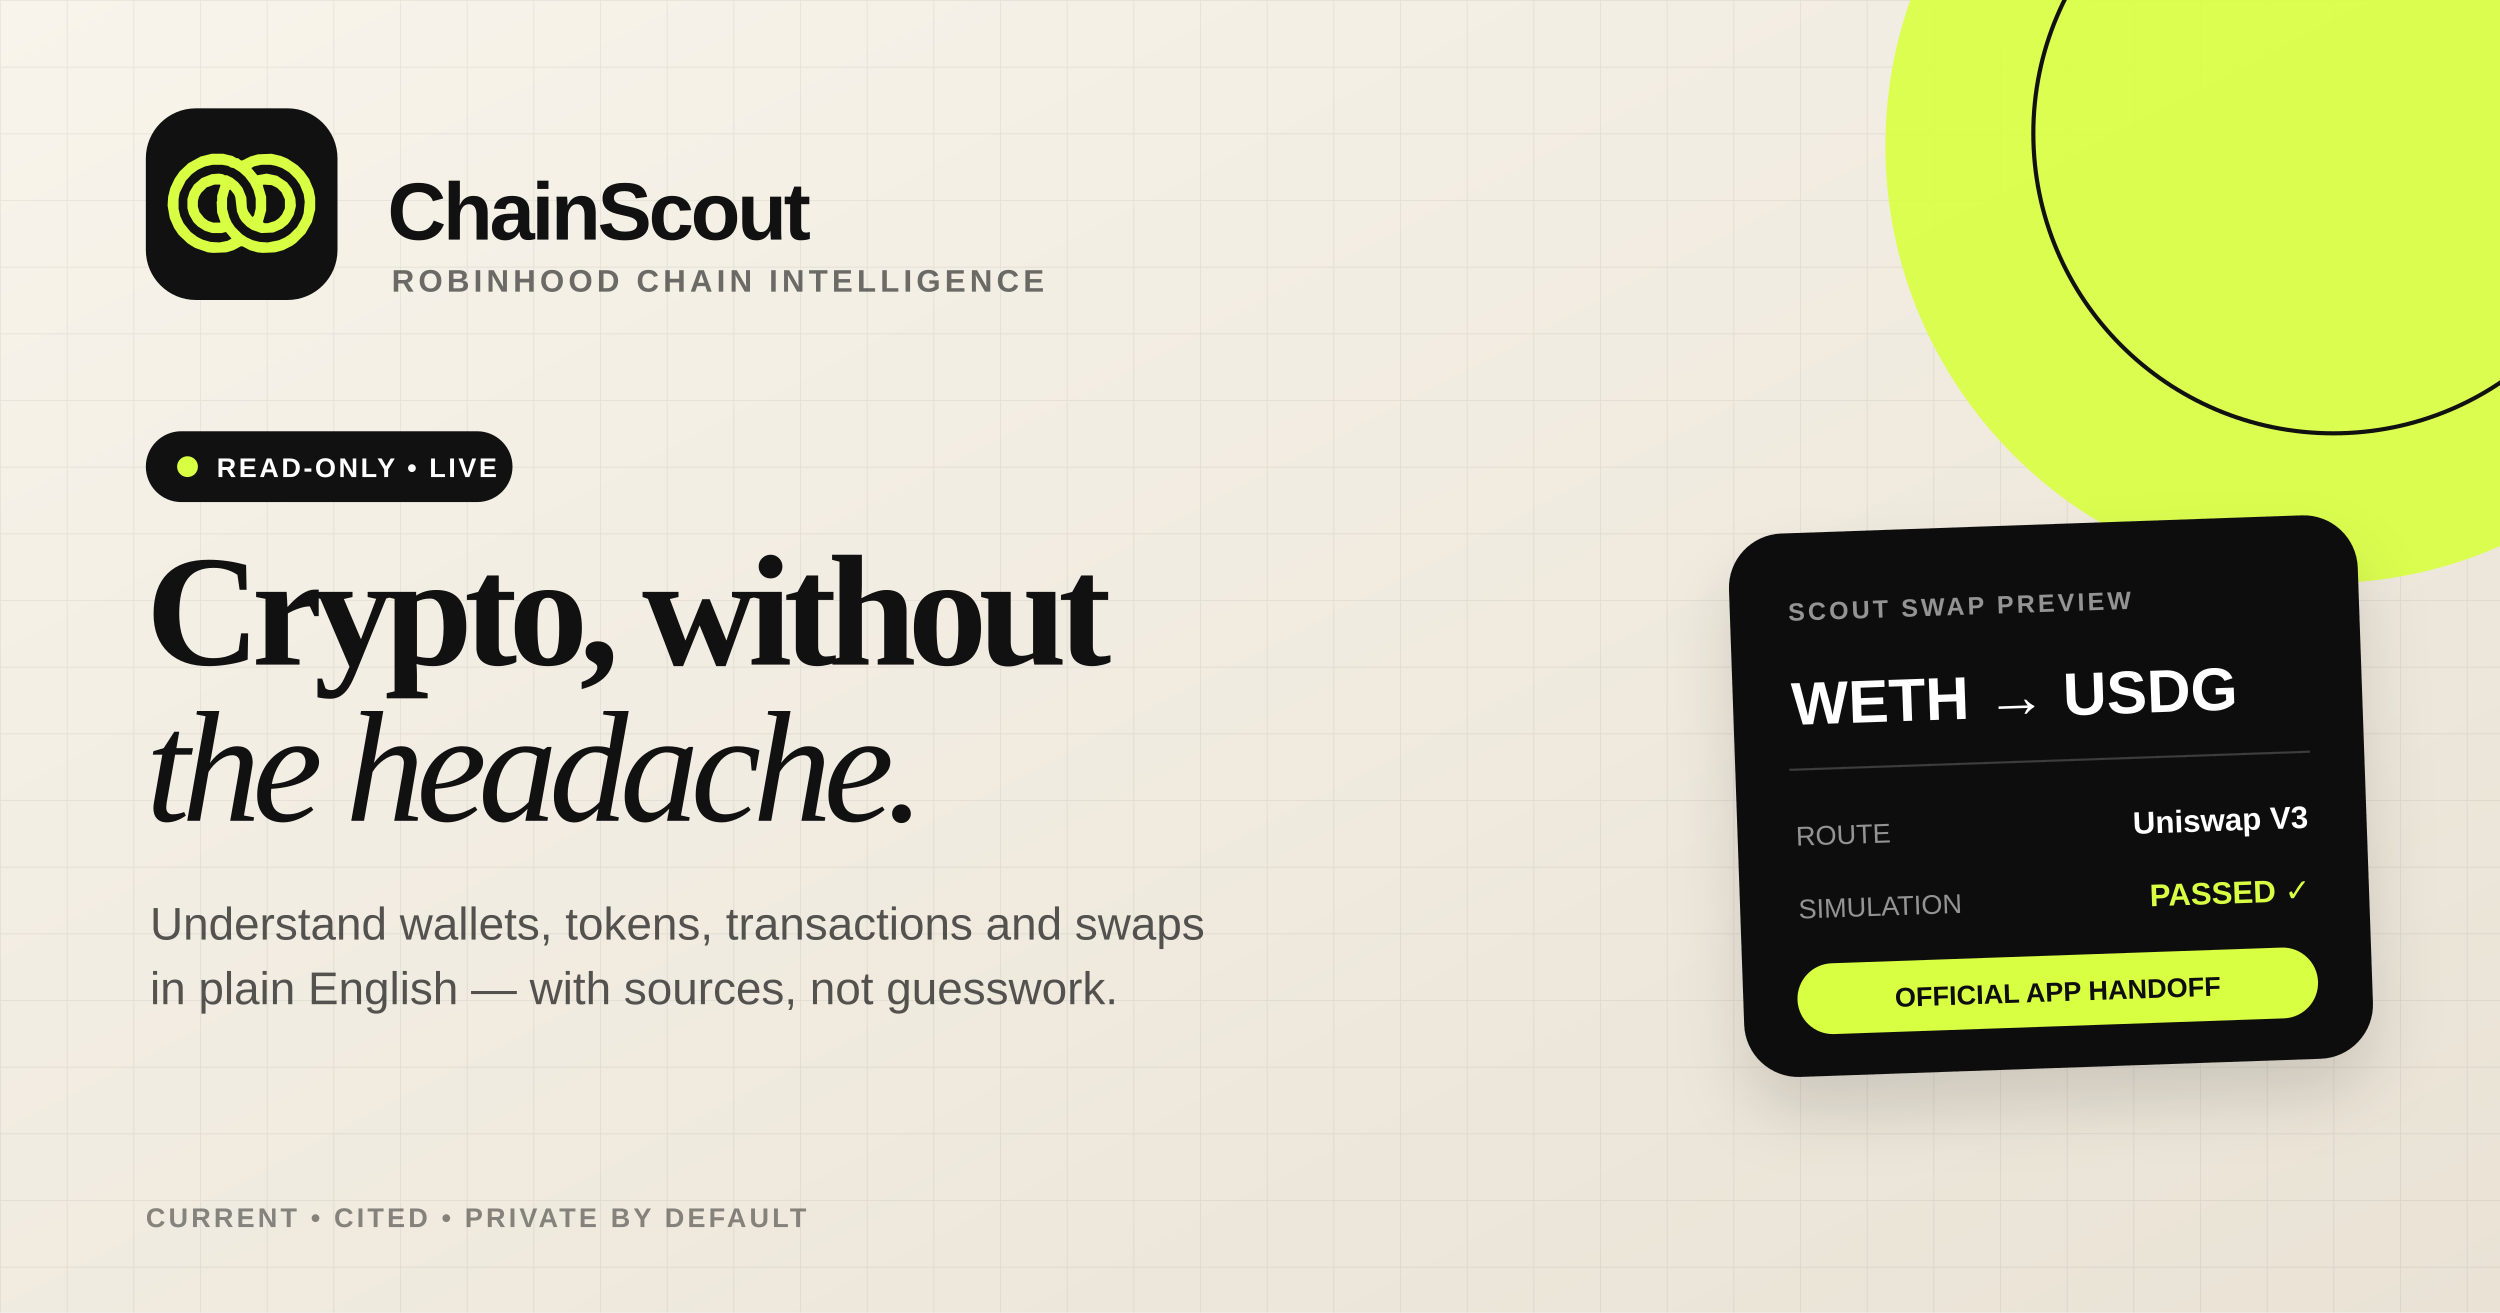
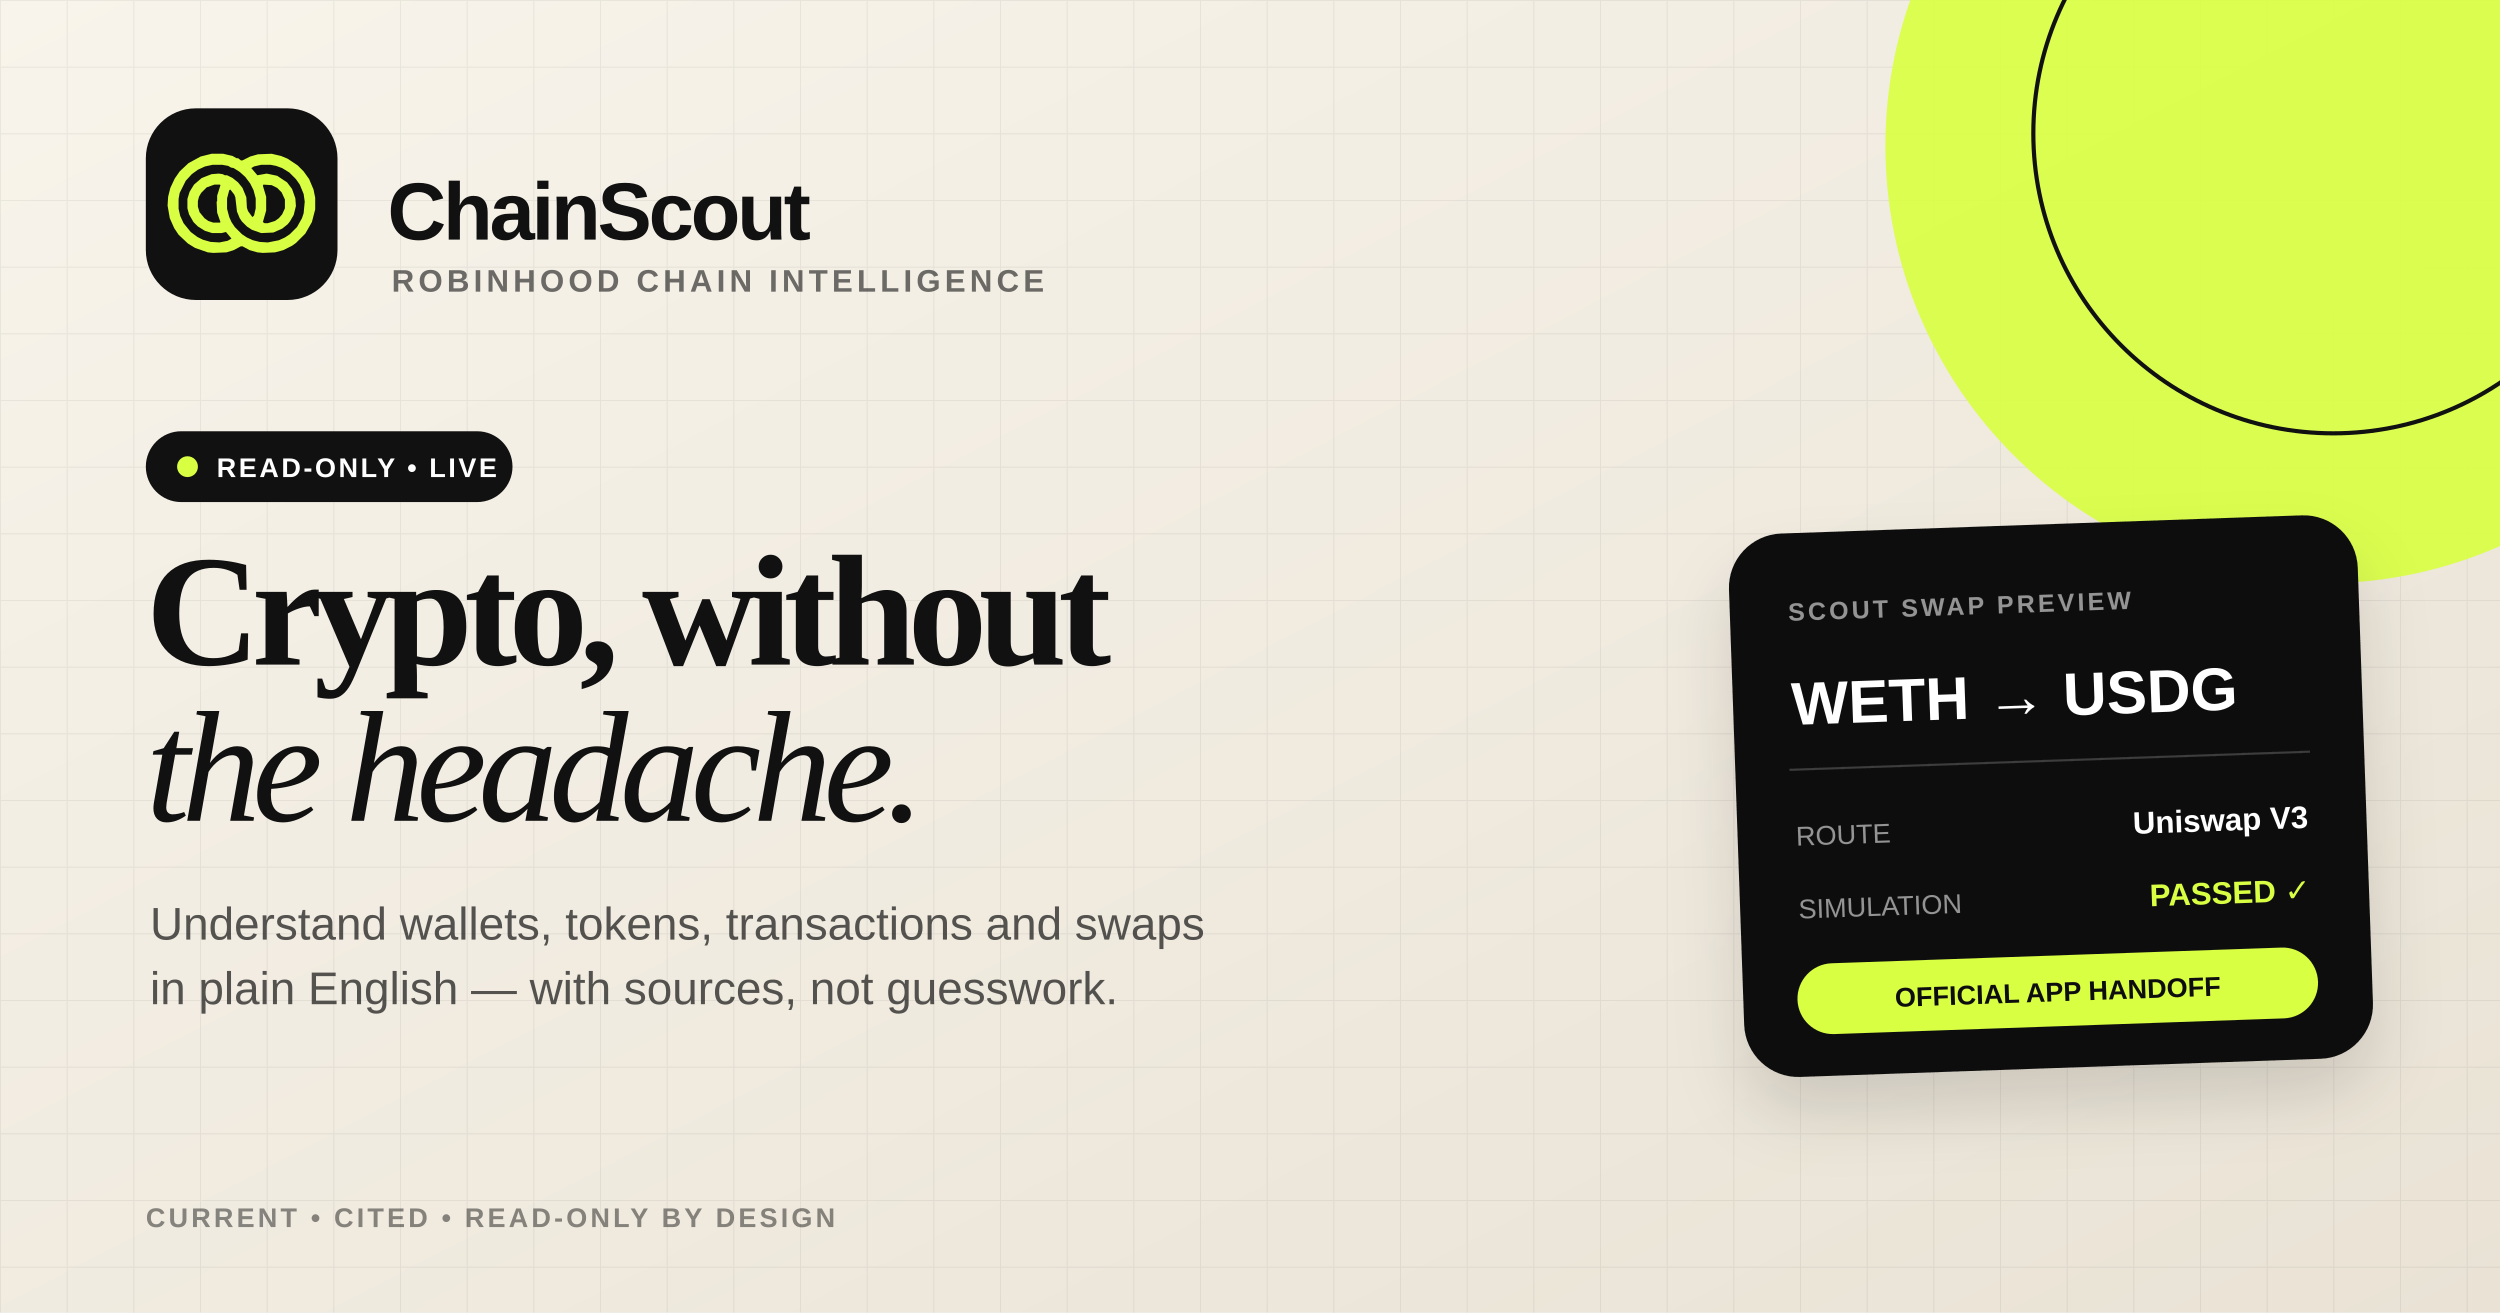
<svg xmlns="http://www.w3.org/2000/svg" width="1200" height="630" viewBox="0 0 1200 630" role="img" aria-labelledby="title desc">
  <defs>
    <linearGradient id="paper" x1="0" y1="0" x2="1" y2="1">
      <stop offset="0" stop-color="#f8f4eb" />
      <stop offset="1" stop-color="#e9e2d5" />
    </linearGradient>
    <pattern id="grid" width="32" height="32" patternUnits="userSpaceOnUse">
      <path d="M32 0H0V32" fill="none" stroke="#111" stroke-opacity=".055" />
    </pattern>
    <filter id="shadow" x="-20%" y="-20%" width="140%" height="140%">
      <feDropShadow dx="0" dy="18" stdDeviation="16" flood-color="#111" flood-opacity=".13" />
    </filter>
  </defs>
  <rect width="1200" height="630" fill="url(#paper)" />
  <rect width="1200" height="630" fill="url(#grid)" />
  <circle cx="1115" cy="70" r="210" fill="#d9ff43" opacity=".92" />
  <circle cx="1120" cy="64" r="144" fill="none" stroke="#111" stroke-width="2" />
  <g transform="translate(70 52)">
    <rect width="92" height="92" rx="24" fill="#111" />
    <g transform="translate(7 7) scale(.2644)" fill="#d9ff43">
      <path fill-rule="evenodd" d="M18,118 L14,134 L13,150 L17,173 L25,191 L33,203 L50,219 L63,227 L86,235 L96,236 L120,235 L133,231 L146,224 L149,224 L162,231 L176,235 L186,236 L208,235 L223,231 L239,223 L246,218 L263,201 L275,180 L281,157 L281,136 L278,121 L270,102 L260,88 L249,77 L231,65 L219,60 L202,56 L177,57 L163,61 L149,68 L146,68 L141,64 L138,64 L131,60 L114,56 L93,56 L73,61 L51,73 L35,88 L26,101 Z M187,112 L202,113 L212,118 L220,126 L226,139 L226,155 L221,166 L215,173 L208,178 L195,182 L189,182 L186,180 L192,159 L192,134 L186,114 Z M98,112 L108,112 L109,113 L103,132 L103,142 L102,143 L103,163 L109,180 L108,181 L96,181 L87,178 L80,173 L71,162 L68,152 L68,142 L70,134 L74,127 L84,117 Z M183,76 L200,76 L210,78 L221,82 L234,90 L246,102 L253,112 L260,129 L262,143 L260,164 L257,173 L248,189 L235,202 L226,208 L215,213 L195,217 L180,216 L168,213 L157,208 L148,202 L135,189 L129,180 L125,171 L121,156 L121,137 L125,122 L127,121 L134,130 L136,135 L139,161 L144,173 L148,179 L157,188 L166,194 L183,200 L205,199 L221,192 L231,184 L235,179 L242,167 L246,151 L245,137 L239,120 L230,108 L212,96 L193,92 L176,95 L165,82 L170,79 Z M95,76 L112,76 L123,78 L128,81 L133,82 L144,89 L154,98 L163,110 L169,122 L173,137 L173,155 L170,168 L167,171 L159,160 L157,154 L156,135 L149,118 L141,108 L131,100 L121,95 L117,95 L113,93 L106,92 L93,93 L75,100 L61,112 L53,125 L49,138 L49,155 L52,166 L60,180 L68,188 L81,196 L94,200 L111,200 L119,198 L129,210 L122,214 L107,217 L91,216 L77,212 L67,207 L55,198 L42,182 L36,169 L33,156 L33,138 L35,127 L46,105 L57,93 L68,85 L81,79 Z" />
    </g>
    <text x="116" y="63" fill="#111" font-family="Arial, Helvetica, sans-serif" font-size="39" font-weight="700" letter-spacing="-1.5">ChainScout</text>
    <text x="118" y="88" fill="#111" opacity=".6" font-family="Arial, Helvetica, sans-serif" font-size="15" font-weight="700" letter-spacing="2">ROBINHOOD CHAIN INTELLIGENCE</text>
  </g>
  <g transform="translate(70 207)">
    <rect x="0" y="0" width="176" height="34" rx="17" fill="#111" />
    <circle cx="20" cy="17" r="5" fill="#d9ff43" />
    <text x="34" y="22" fill="#fff" font-family="Arial, Helvetica, sans-serif" font-size="13" font-weight="700" letter-spacing="1.2">READ-ONLY • LIVE</text>
    <text x="0" y="112" fill="#111" font-family="Georgia, 'Times New Roman', serif" font-size="76" font-weight="700" letter-spacing="-4">Crypto, without</text>
    <text x="0" y="187" fill="#111" font-family="Georgia, 'Times New Roman', serif" font-size="76" font-style="italic" letter-spacing="-4">the headache.</text>
    <text x="2" y="244" fill="#111" opacity=".7" font-family="Arial, Helvetica, sans-serif" font-size="22">Understand wallets, tokens, transactions and swaps</text>
    <text x="2" y="275" fill="#111" opacity=".7" font-family="Arial, Helvetica, sans-serif" font-size="22">in plain English — with sources, not guesswork.</text>
  </g>
  <g transform="translate(829 257) rotate(-2)" filter="url(#shadow)">
    <rect width="302" height="261" rx="26" fill="#111" />
    <text x="28" y="42" fill="#fff" opacity=".55" font-family="Arial, Helvetica, sans-serif" font-size="12" font-weight="700" letter-spacing="1.5">SCOUT SWAP PREVIEW</text>
    <text x="28" y="92" fill="#fff" font-family="Arial, Helvetica, sans-serif" font-size="29" font-weight="700">WETH → USDG</text>
    <rect x="26" y="113" width="250" height="1" fill="#fff" opacity=".18" />
    <text x="28" y="150" fill="#fff" opacity=".55" font-family="Arial, Helvetica, sans-serif" font-size="13">ROUTE</text>
    <text x="274" y="150" text-anchor="end" fill="#fff" font-family="Arial, Helvetica, sans-serif" font-size="15" font-weight="700">Uniswap V3</text>
    <text x="28" y="185" fill="#fff" opacity=".55" font-family="Arial, Helvetica, sans-serif" font-size="13">SIMULATION</text>
    <text x="274" y="185" text-anchor="end" fill="#d9ff43" font-family="Arial, Helvetica, sans-serif" font-size="15" font-weight="700">PASSED ✓</text>
    <rect x="26" y="207" width="250" height="34" rx="17" fill="#d9ff43" />
    <text x="151" y="229" text-anchor="middle" fill="#111" font-family="Arial, Helvetica, sans-serif" font-size="13" font-weight="700">OFFICIAL APP HANDOFF</text>
  </g>
-   <text x="70" y="589" fill="#111" opacity=".48" font-family="Arial, Helvetica, sans-serif" font-size="13" font-weight="700" letter-spacing="1.5">CURRENT • CITED • PRIVATE BY DEFAULT</text>
+   <text x="70" y="589" fill="#111" opacity=".48" font-family="Arial, Helvetica, sans-serif" font-size="13" font-weight="700" letter-spacing="1.5">CURRENT • CITED • READ-ONLY BY DESIGN</text>
</svg>
